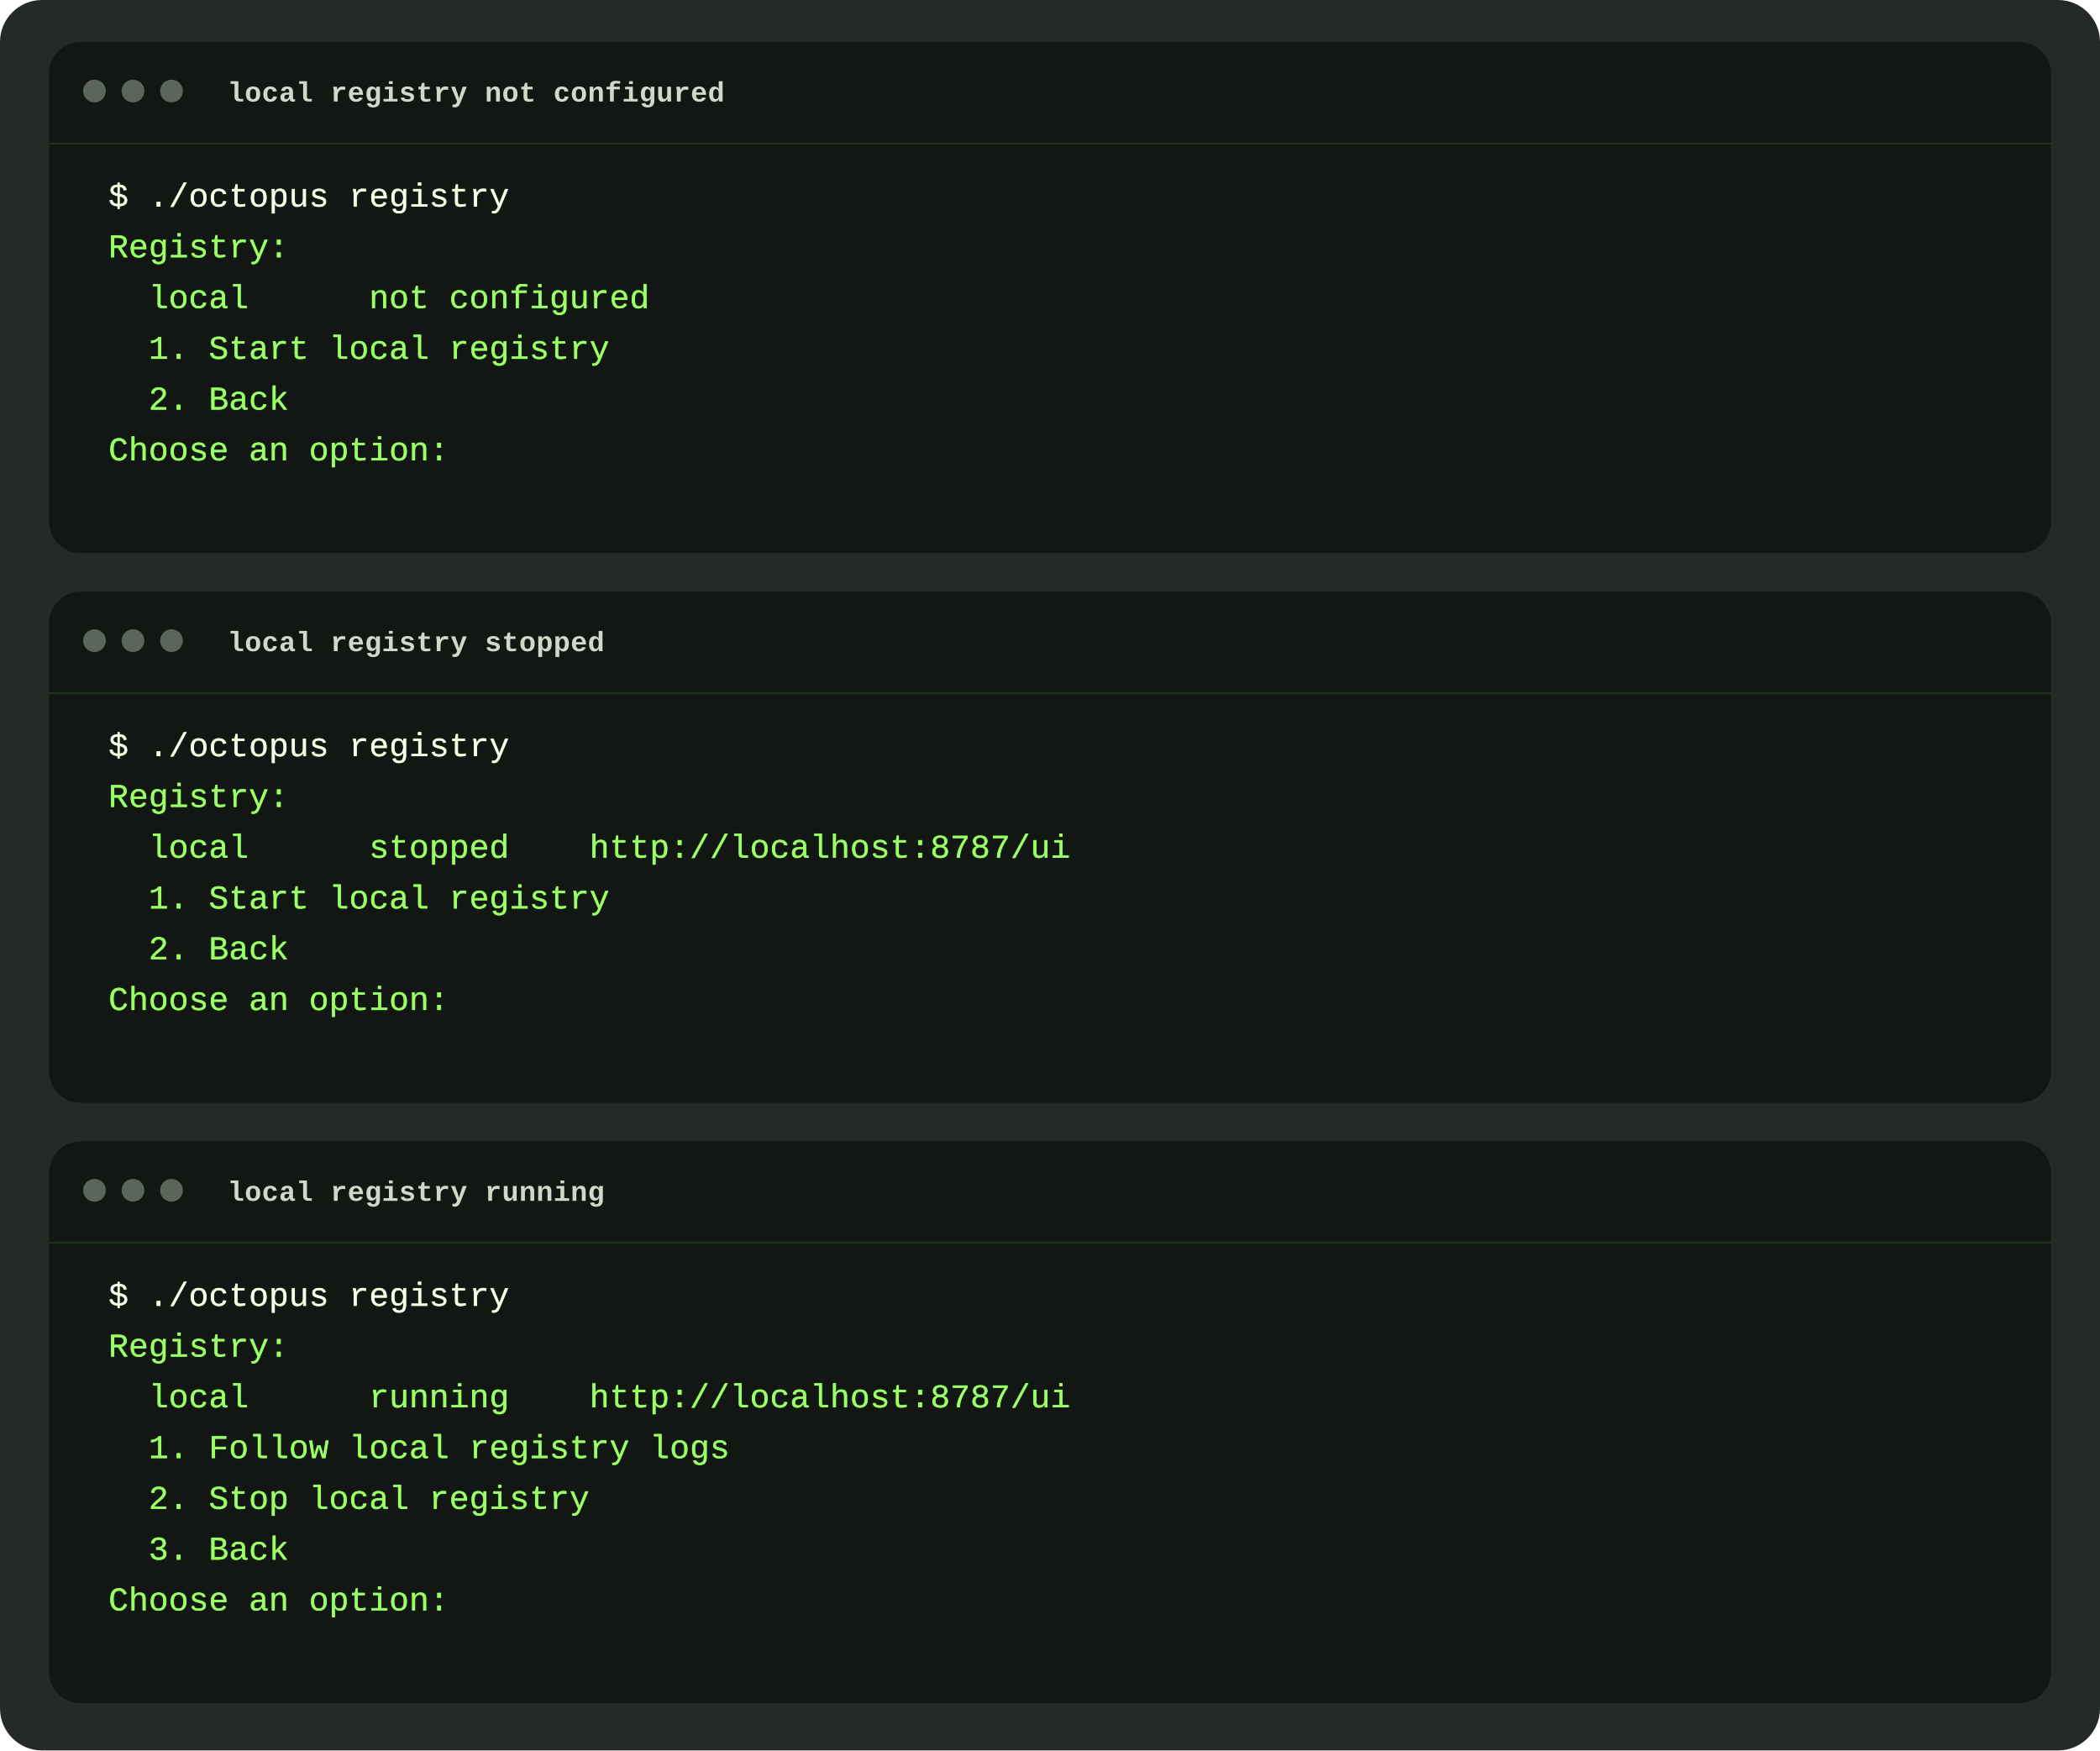
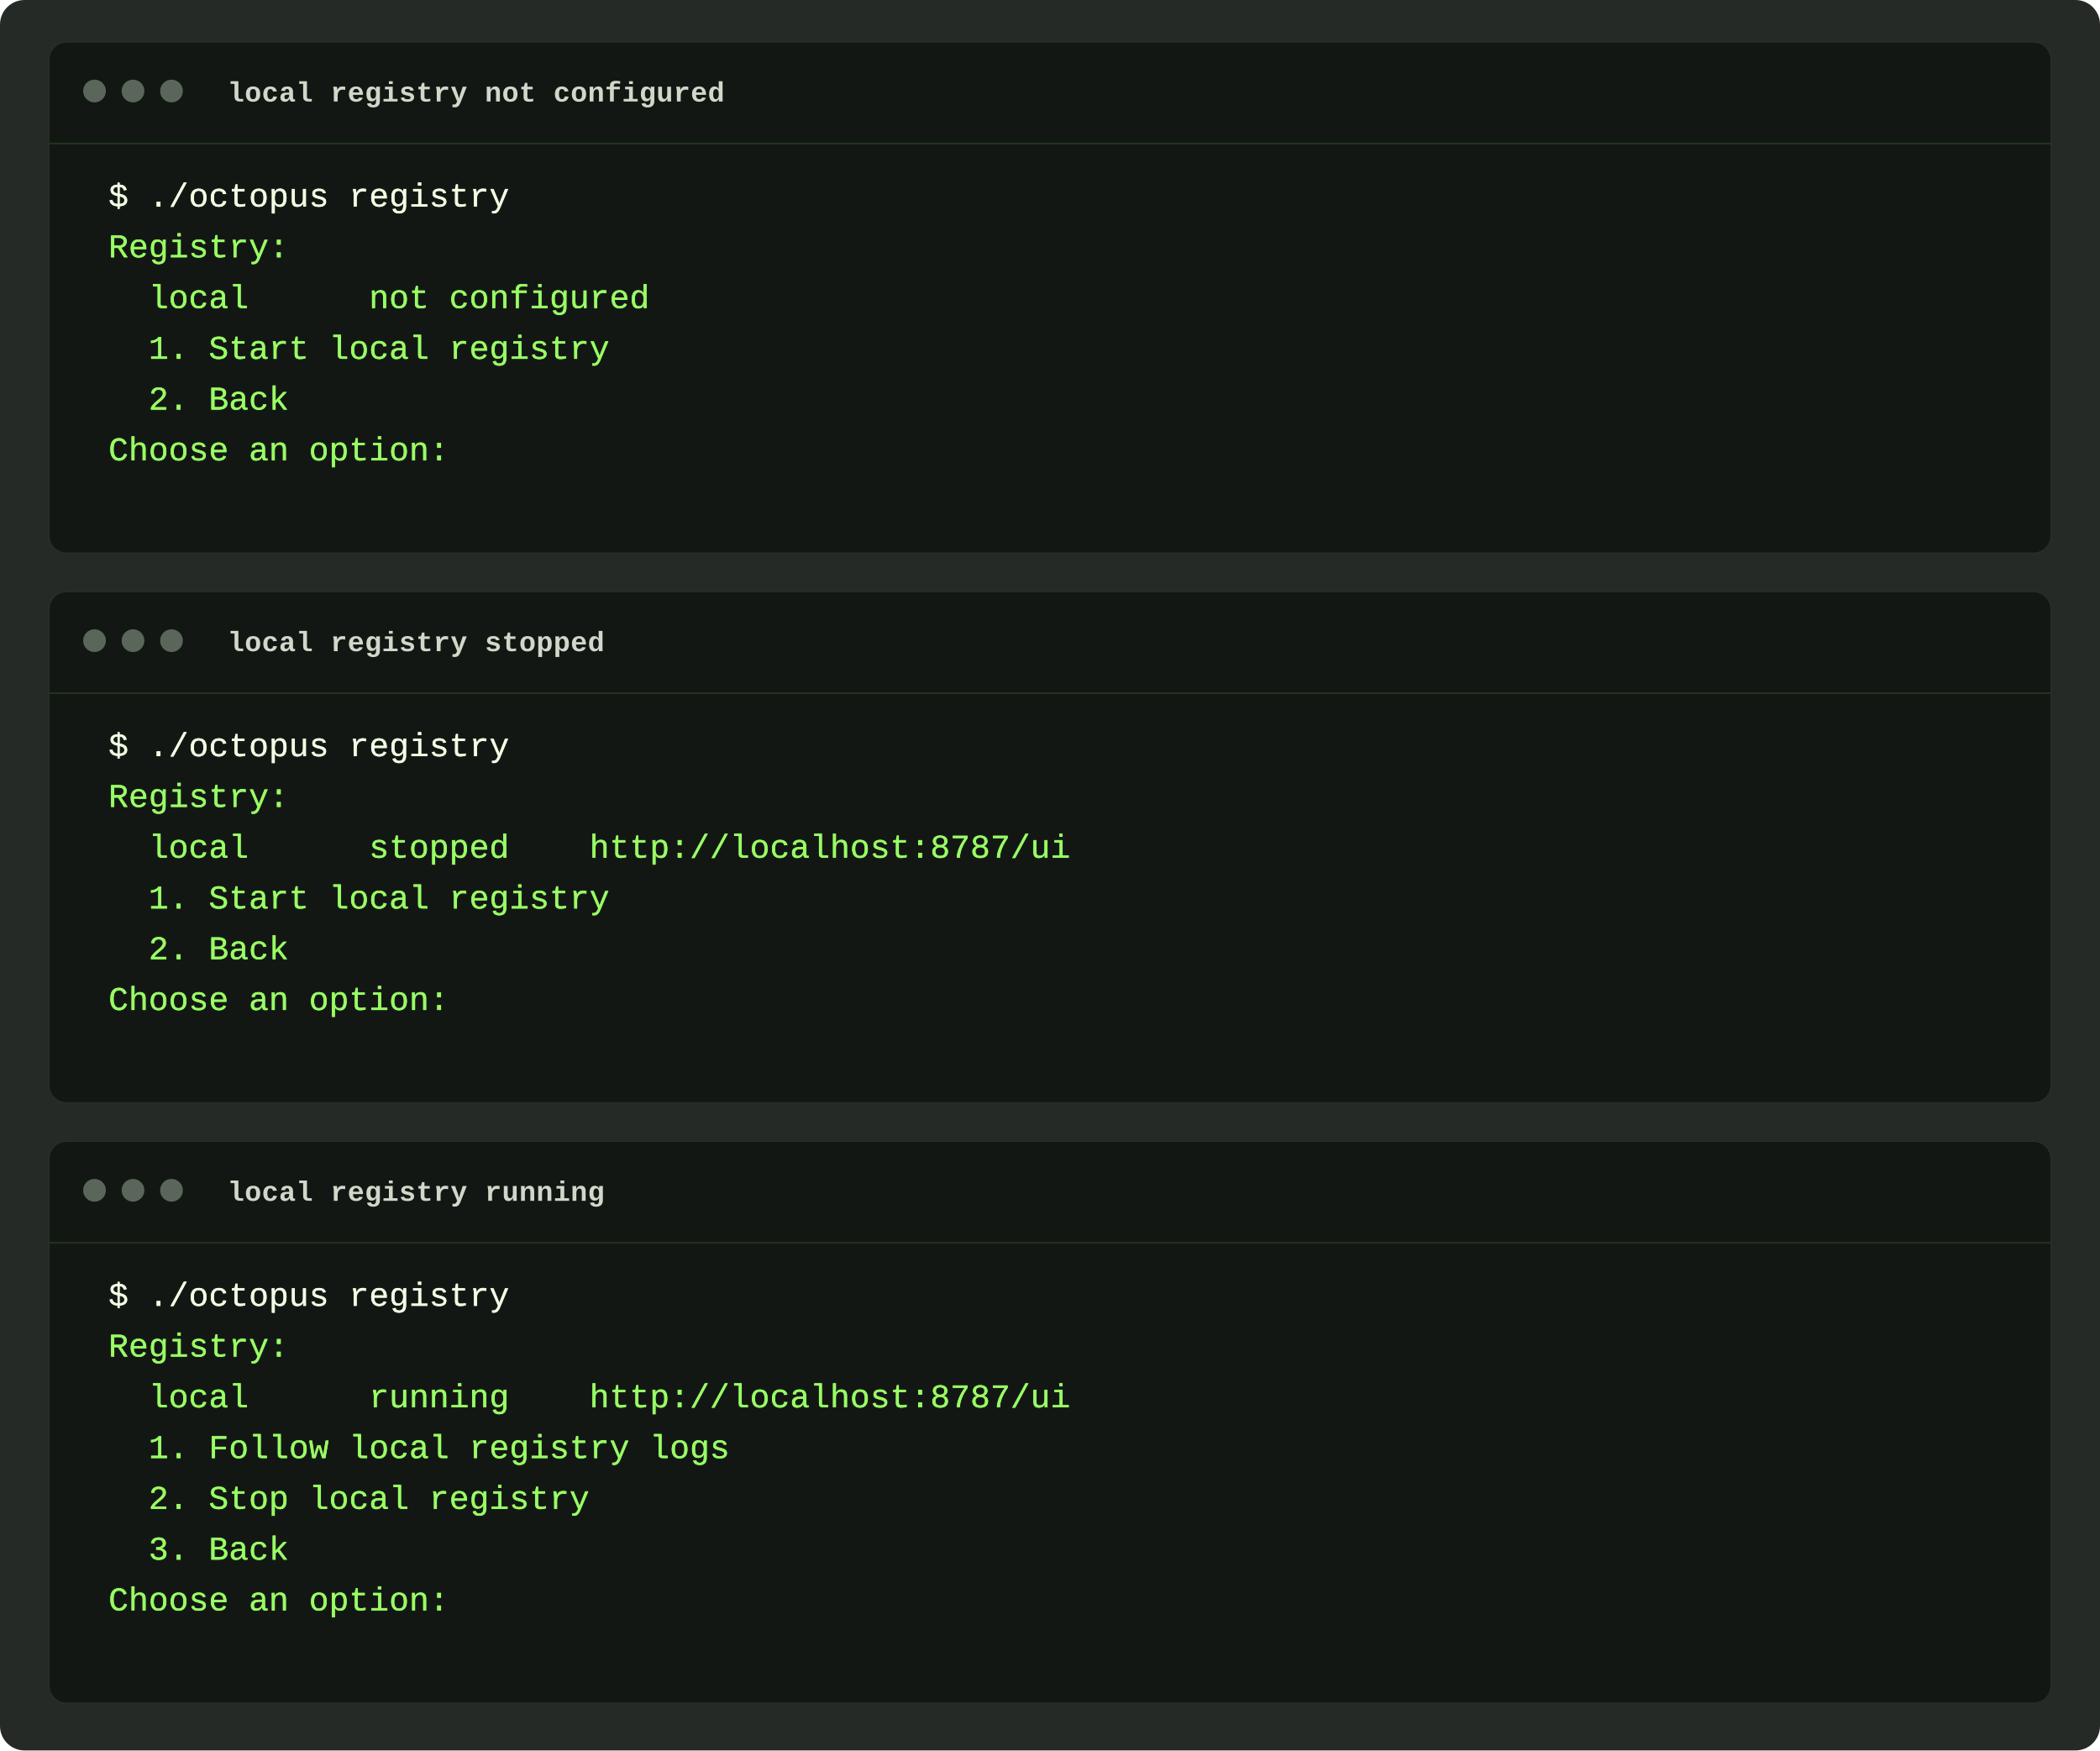
<svg xmlns="http://www.w3.org/2000/svg" width="1200" height="1000" viewBox="0 0 1200 1000" role="img" aria-labelledby="title desc">
  <style>
    .bg { fill: #262a26; }
-     .panel { fill: #131713; }
+     .panel { fill: #131713; stroke: #223122; stroke-width: 0.7; }
    .rule { stroke: #274227; stroke-width: 1; opacity: 0.65; }
    .dot { fill: #5a665a; }
    .label { fill: #cfd8c9; font: 600 16px "IBM Plex Mono", "SFMono-Regular", Menlo, Monaco, Consolas, "Liberation Mono", monospace; letter-spacing: 0.2px; }
    .line { fill: #98ff64; font: 19px "IBM Plex Mono", "SFMono-Regular", Menlo, Monaco, Consolas, "Liberation Mono", monospace; letter-spacing: 0.05px; }
    .glow-copy { opacity: 0.42; filter: url(#crt-glow); }
    .prompt { fill: #f1ffe6; }
  </style>
  <defs>
    <filter id="crt-glow" x="-20%" y="-20%" width="140%" height="140%">
      <feGaussianBlur stdDeviation="0.6" result="blur" />
      <feColorMatrix in="blur" type="matrix" values="0 0 0 0 0.55 0 0 0 0 1 0 0 0 0 0.35 0 0 0 0.45 0" result="glow" />
      <feMerge>
        <feMergeNode in="glow" />
      </feMerge>
    </filter>
  </defs>
-   <rect class="bg" x="0" y="0" width="1200" height="1000" rx="24" />
+   <rect class="bg" x="0" y="0" width="1200" height="1000" rx="14" />
  <g transform="translate(28 24)">
-     <rect class="panel" x="0" y="0" width="1144" height="292" rx="18" />
+     <rect class="panel" x="0" y="0" width="1144" height="292" rx="10" />
    <circle class="dot" cx="26" cy="28" r="6.5" />
    <circle class="dot" cx="48" cy="28" r="6.5" />
    <circle class="dot" cx="70" cy="28" r="6.5" />
    <text class="label" x="102" y="34">local registry not configured</text>
    <line class="rule" x1="0" y1="58" x2="1144" y2="58" />
    <g id="copy-not-configured">
      <text class="line" xml:space="preserve">
        <tspan class="prompt" x="34" y="94">$ ./octopus registry</tspan>
        <tspan x="34" dy="29">Registry:</tspan>
        <tspan x="34" dy="29">  local      not configured</tspan>
        <tspan x="34" dy="29" />
        <tspan x="34" dy="29">  1. Start local registry</tspan>
        <tspan x="34" dy="29">  2. Back</tspan>
        <tspan x="34" dy="29">Choose an option:</tspan>
      </text>
    </g>
    <use href="#copy-not-configured" class="glow-copy" />
    <use href="#copy-not-configured" />
-     <rect class="panel" x="0" y="314" width="1144" height="292" rx="18" />
+     <rect class="panel" x="0" y="314" width="1144" height="292" rx="10" />
    <circle class="dot" cx="26" cy="342" r="6.5" />
    <circle class="dot" cx="48" cy="342" r="6.5" />
    <circle class="dot" cx="70" cy="342" r="6.5" />
    <text class="label" x="102" y="348">local registry stopped</text>
    <line class="rule" x1="0" y1="372" x2="1144" y2="372" />
    <g id="copy-stopped">
      <text class="line" xml:space="preserve">
        <tspan class="prompt" x="34" y="408">$ ./octopus registry</tspan>
        <tspan x="34" dy="29">Registry:</tspan>
        <tspan x="34" dy="29">  local      stopped    http://localhost:8787/ui</tspan>
        <tspan x="34" dy="29" />
        <tspan x="34" dy="29">  1. Start local registry</tspan>
        <tspan x="34" dy="29">  2. Back</tspan>
        <tspan x="34" dy="29">Choose an option:</tspan>
      </text>
    </g>
    <use href="#copy-stopped" class="glow-copy" />
    <use href="#copy-stopped" />
-     <rect class="panel" x="0" y="628" width="1144" height="321" rx="18" />
+     <rect class="panel" x="0" y="628" width="1144" height="321" rx="10" />
    <circle class="dot" cx="26" cy="656" r="6.5" />
    <circle class="dot" cx="48" cy="656" r="6.5" />
    <circle class="dot" cx="70" cy="656" r="6.5" />
    <text class="label" x="102" y="662">local registry running</text>
    <line class="rule" x1="0" y1="686" x2="1144" y2="686" />
    <g id="copy-running">
      <text class="line" xml:space="preserve">
        <tspan class="prompt" x="34" y="722">$ ./octopus registry</tspan>
        <tspan x="34" dy="29">Registry:</tspan>
        <tspan x="34" dy="29">  local      running    http://localhost:8787/ui</tspan>
        <tspan x="34" dy="29" />
        <tspan x="34" dy="29">  1. Follow local registry logs</tspan>
        <tspan x="34" dy="29">  2. Stop local registry</tspan>
        <tspan x="34" dy="29">  3. Back</tspan>
        <tspan x="34" dy="29">Choose an option:</tspan>
      </text>
    </g>
    <use href="#copy-running" class="glow-copy" />
    <use href="#copy-running" />
  </g>
</svg>
